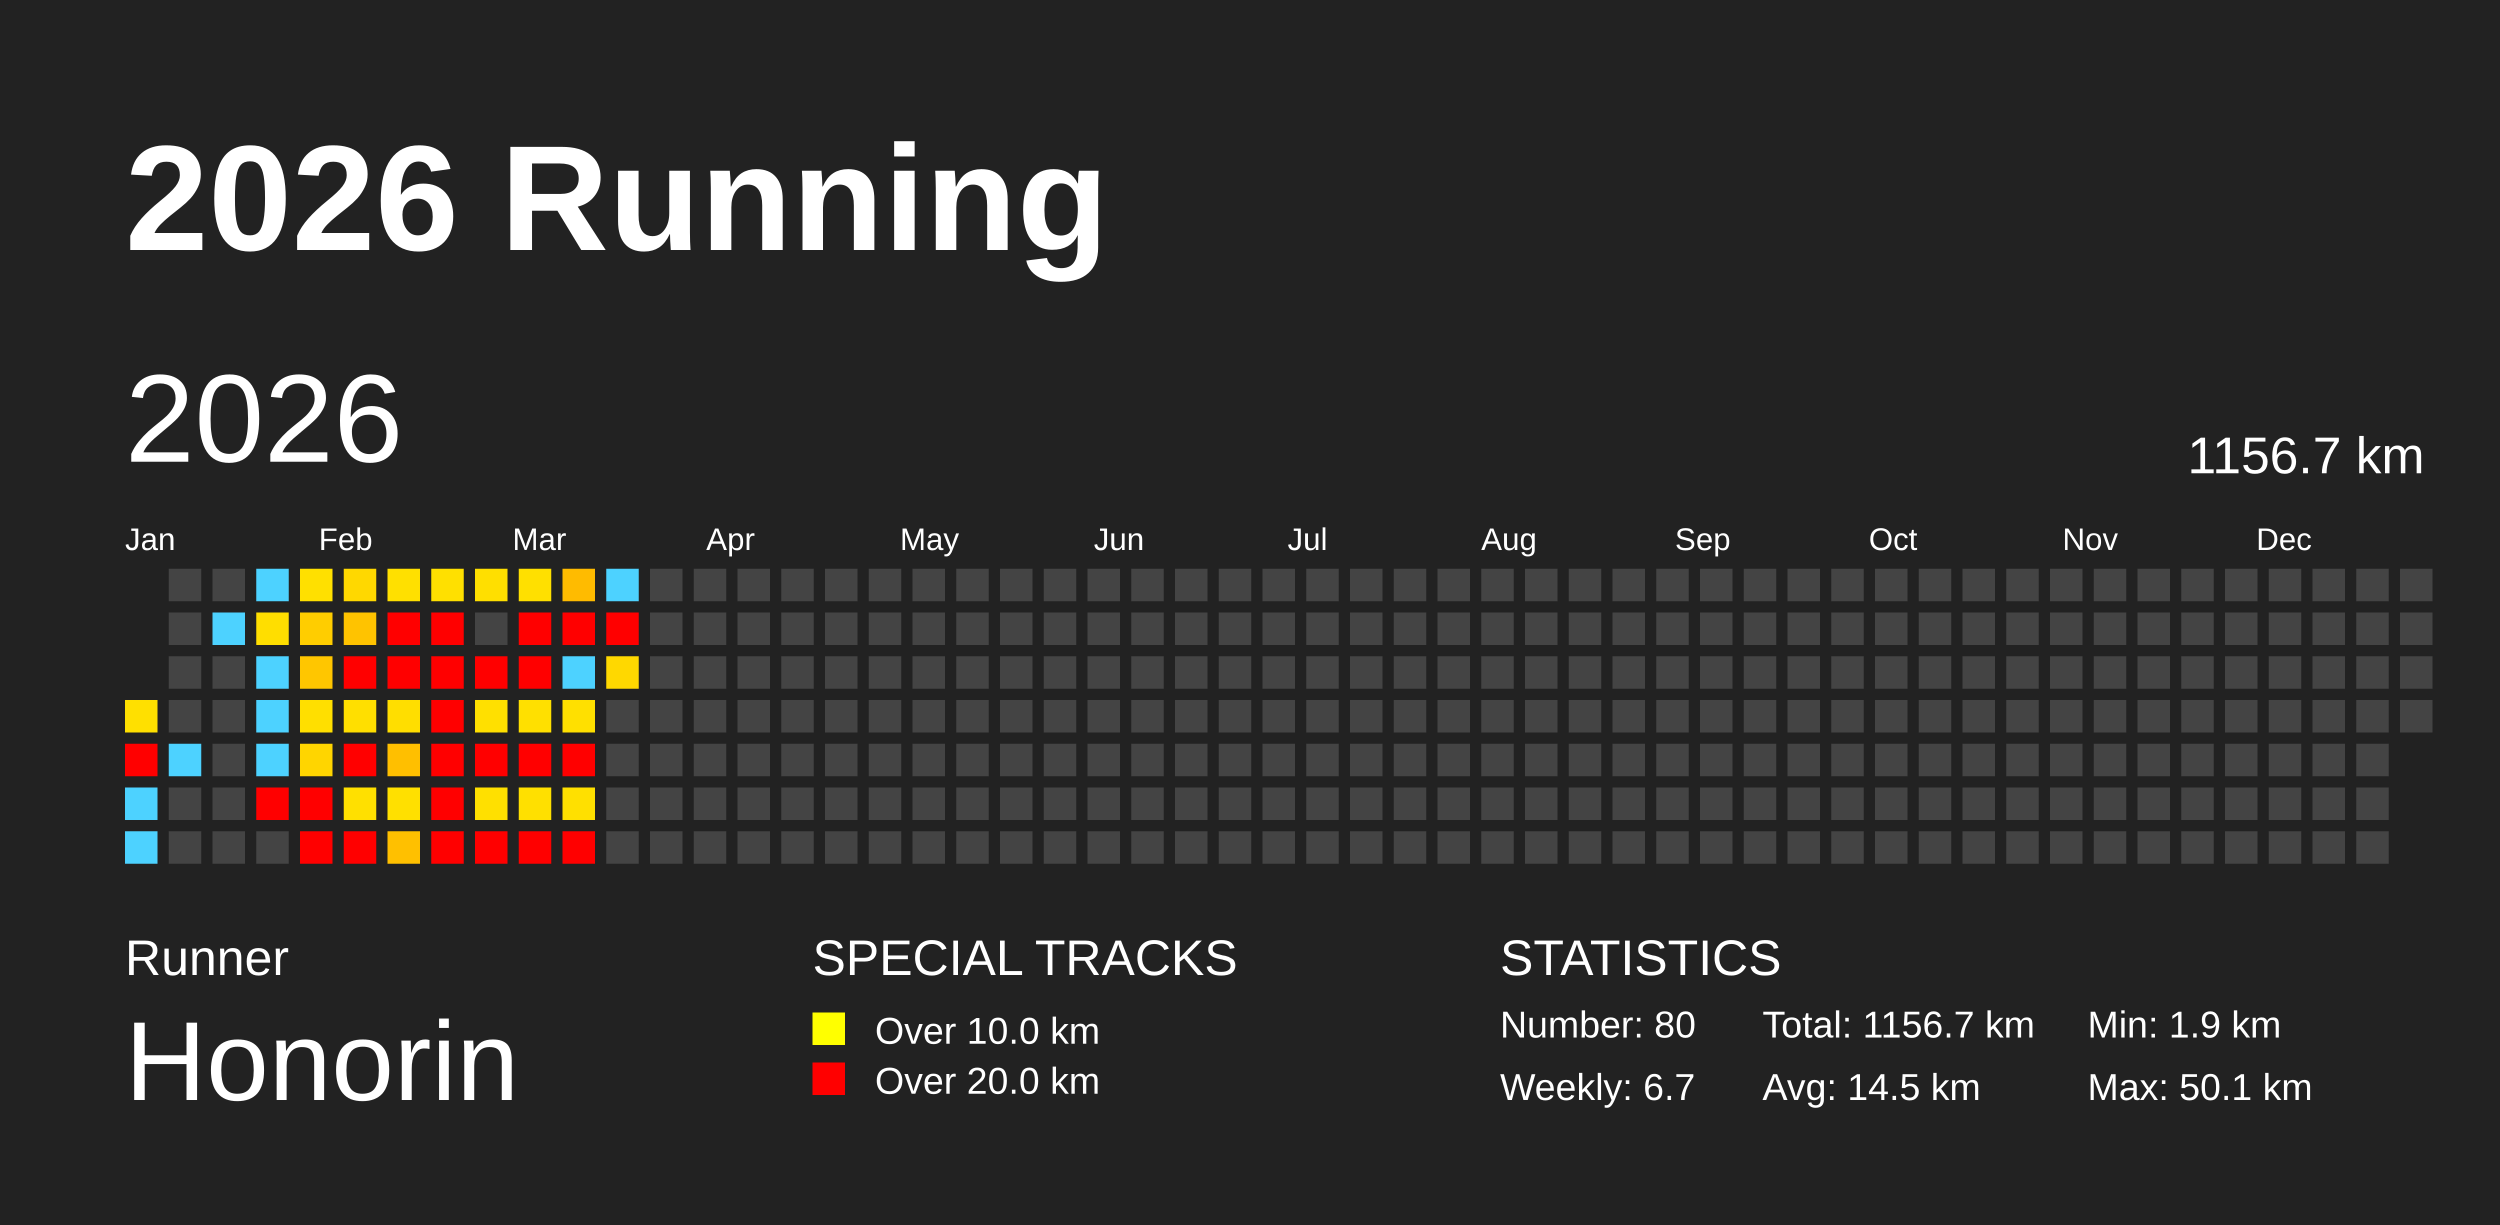
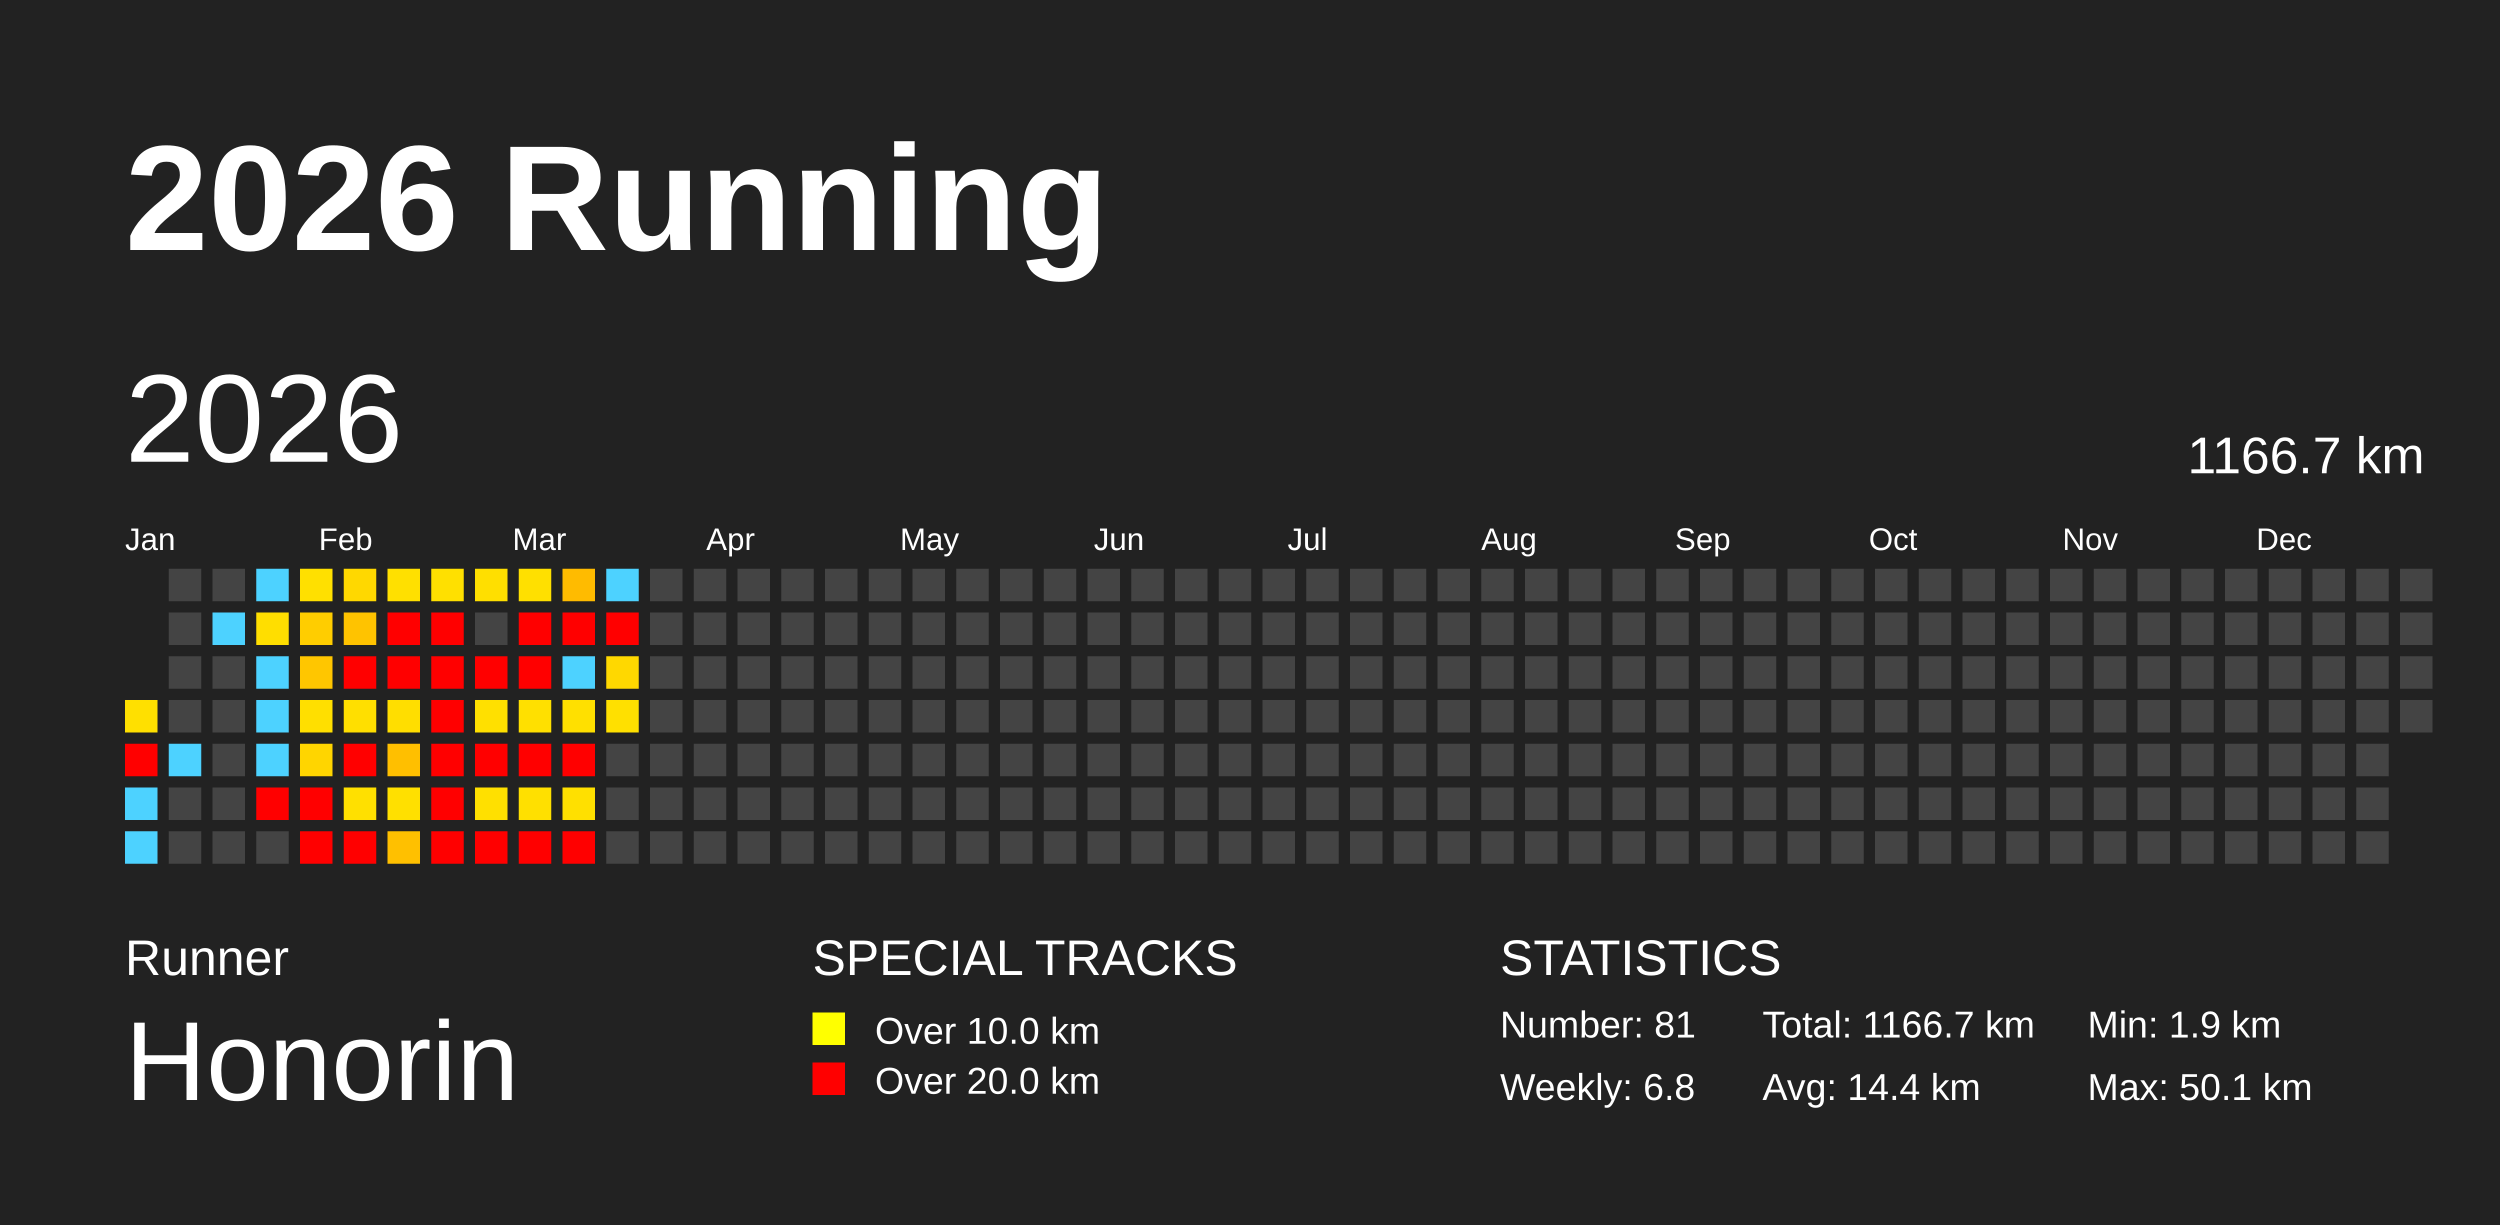
<svg xmlns="http://www.w3.org/2000/svg" baseProfile="full" height="98mm" version="1.1" viewBox="0,0,200,98" width="200mm">
  <defs />
  <rect fill="#222222" height="98" width="200" x="0" y="0" />
  <text fill="#FFFFFF" style="font-size:12px; font-family:Arial; font-weight:bold;" x="10" y="20">2026 Running</text>
  <text fill="#FFFFFF" style="font-size:4px; font-family:Arial" x="10" y="78">Runner</text>
  <text fill="#FFFFFF" style="font-size:9px; font-family:Arial" x="10" y="88">Honorin</text>
  <text fill="#FFFFFF" style="font-size:4px; font-family:Arial" x="65" y="78">SPECIAL TRACKS</text>
  <rect fill="yellow" height="2.6" width="2.6" x="65" y="81" />
  <text fill="#FFFFFF" style="font-size:3px; font-family:Arial" x="70" y="83.5">Over 10.0 km</text>
  <rect fill="red" height="2.6" width="2.6" x="65" y="85" />
  <text fill="#FFFFFF" style="font-size:3px; font-family:Arial" x="70" y="87.5">Over 20.0 km</text>
  <text fill="#FFFFFF" style="font-size:4px; font-family:Arial" x="120" y="78">STATISTICS</text>
-   <text fill="#FFFFFF" style="font-size:3px; font-family:Arial" x="120" y="83">Number: 80</text>
-   <text fill="#FFFFFF" style="font-size:3px; font-family:Arial" x="120" y="88">Weekly: 6.7</text>
-   <text fill="#FFFFFF" style="font-size:3px; font-family:Arial" x="141" y="83">Total: 1156.7 km</text>
-   <text fill="#FFFFFF" style="font-size:3px; font-family:Arial" x="141" y="88">Avg: 14.5 km</text>
+   <text fill="#FFFFFF" style="font-size:3px; font-family:Arial" x="120" y="83">Number: 81</text>
+   <text fill="#FFFFFF" style="font-size:3px; font-family:Arial" x="120" y="88">Weekly: 6.8</text>
+   <text fill="#FFFFFF" style="font-size:3px; font-family:Arial" x="141" y="83">Total: 1166.7 km</text>
+   <text fill="#FFFFFF" style="font-size:3px; font-family:Arial" x="141" y="88">Avg: 14.4 km</text>
  <text fill="#FFFFFF" style="font-size:3px; font-family:Arial" x="167" y="83">Min: 1.9 km</text>
  <text fill="#FFFFFF" style="font-size:3px; font-family:Arial" x="167" y="88">Max: 50.1 km</text>
  <text dominant-baseline="hanging" fill="#FFFFFF" style="font-size:10.0px; font-family:Arial;" x="10" y="30">2026</text>
-   <text dominant-baseline="hanging" fill="#FFFFFF" style="font-size:4.125px; font-family:Arial;" x="175" y="35">1156.7 km</text>
+   <text dominant-baseline="hanging" fill="#FFFFFF" style="font-size:4.125px; font-family:Arial;" x="175" y="35">1166.7 km</text>
  <text fill="#FFFFFF" style="font-size:2.5px; font-family:Arial" x="10.0" y="44">Jan</text>
  <text fill="#FFFFFF" style="font-size:2.5px; font-family:Arial" x="25.5" y="44">Feb</text>
  <text fill="#FFFFFF" style="font-size:2.5px; font-family:Arial" x="41.0" y="44">Mar</text>
  <text fill="#FFFFFF" style="font-size:2.5px; font-family:Arial" x="56.5" y="44">Apr</text>
  <text fill="#FFFFFF" style="font-size:2.5px; font-family:Arial" x="72.0" y="44">May</text>
  <text fill="#FFFFFF" style="font-size:2.5px; font-family:Arial" x="87.5" y="44">Jun</text>
  <text fill="#FFFFFF" style="font-size:2.5px; font-family:Arial" x="103.0" y="44">Jul</text>
  <text fill="#FFFFFF" style="font-size:2.5px; font-family:Arial" x="118.5" y="44">Aug</text>
  <text fill="#FFFFFF" style="font-size:2.5px; font-family:Arial" x="134.0" y="44">Sep</text>
  <text fill="#FFFFFF" style="font-size:2.5px; font-family:Arial" x="149.5" y="44">Oct</text>
  <text fill="#FFFFFF" style="font-size:2.5px; font-family:Arial" x="165.0" y="44">Nov</text>
  <text fill="#FFFFFF" style="font-size:2.5px; font-family:Arial" x="180.5" y="44">Dec</text>
  <rect fill="#ffe000" height="2.6" width="2.6" x="10.0" y="56.0" />
  <rect fill="red" height="2.6" width="2.6" x="10.0" y="59.5" />
  <rect fill="#4dd2ff" height="2.6" width="2.6" x="10.0" y="63.0" />
  <rect fill="#4dd2ff" height="2.6" width="2.6" x="10.0" y="66.5" />
  <rect fill="#444444" height="2.6" width="2.6" x="13.5" y="45.5" />
  <rect fill="#444444" height="2.6" width="2.6" x="13.5" y="49.0" />
  <rect fill="#444444" height="2.6" width="2.6" x="13.5" y="52.5" />
  <rect fill="#444444" height="2.6" width="2.6" x="13.5" y="56.0" />
  <rect fill="#4dd2ff" height="2.6" width="2.6" x="13.5" y="59.5" />
  <rect fill="#444444" height="2.6" width="2.6" x="13.5" y="63.0" />
  <rect fill="#444444" height="2.6" width="2.6" x="13.5" y="66.5" />
  <rect fill="#444444" height="2.6" width="2.6" x="17.0" y="45.5" />
  <rect fill="#4dd2ff" height="2.6" width="2.6" x="17.0" y="49.0" />
  <rect fill="#444444" height="2.6" width="2.6" x="17.0" y="52.5" />
  <rect fill="#444444" height="2.6" width="2.6" x="17.0" y="56.0" />
  <rect fill="#444444" height="2.6" width="2.6" x="17.0" y="59.5" />
  <rect fill="#444444" height="2.6" width="2.6" x="17.0" y="63.0" />
  <rect fill="#444444" height="2.6" width="2.6" x="17.0" y="66.5" />
  <rect fill="#4dd2ff" height="2.6" width="2.6" x="20.5" y="45.5" />
  <rect fill="#ffde00" height="2.6" width="2.6" x="20.5" y="49.0" />
  <rect fill="#4dd2ff" height="2.6" width="2.6" x="20.5" y="52.5" />
  <rect fill="#4dd2ff" height="2.6" width="2.6" x="20.5" y="56.0" />
  <rect fill="#4dd2ff" height="2.6" width="2.6" x="20.5" y="59.5" />
  <rect fill="red" height="2.6" width="2.6" x="20.5" y="63.0" />
  <rect fill="#444444" height="2.6" width="2.6" x="20.5" y="66.5" />
  <rect fill="#ffe000" height="2.6" width="2.6" x="24.0" y="45.5" />
  <rect fill="#ffcd00" height="2.6" width="2.6" x="24.0" y="49.0" />
  <rect fill="#ffc600" height="2.6" width="2.6" x="24.0" y="52.5" />
  <rect fill="#ffdf00" height="2.6" width="2.6" x="24.0" y="56.0" />
  <rect fill="#ffd500" height="2.6" width="2.6" x="24.0" y="59.5" />
  <rect fill="red" height="2.6" width="2.6" x="24.0" y="63.0" />
  <rect fill="red" height="2.6" width="2.6" x="24.0" y="66.5" />
  <rect fill="#ffd800" height="2.6" width="2.6" x="27.5" y="45.5" />
  <rect fill="#ffc300" height="2.6" width="2.6" x="27.5" y="49.0" />
  <rect fill="red" height="2.6" width="2.6" x="27.5" y="52.5" />
  <rect fill="#ffdf00" height="2.6" width="2.6" x="27.5" y="56.0" />
  <rect fill="red" height="2.6" width="2.6" x="27.5" y="59.5" />
  <rect fill="#ffe000" height="2.6" width="2.6" x="27.5" y="63.0" />
  <rect fill="red" height="2.6" width="2.6" x="27.5" y="66.5" />
  <rect fill="#ffe000" height="2.6" width="2.6" x="31.0" y="45.5" />
  <rect fill="red" height="2.6" width="2.6" x="31.0" y="49.0" />
  <rect fill="red" height="2.6" width="2.6" x="31.0" y="52.5" />
  <rect fill="#ffde00" height="2.6" width="2.6" x="31.0" y="56.0" />
  <rect fill="#ffbf00" height="2.6" width="2.6" x="31.0" y="59.5" />
  <rect fill="#ffe000" height="2.6" width="2.6" x="31.0" y="63.0" />
  <rect fill="#ffc000" height="2.6" width="2.6" x="31.0" y="66.5" />
  <rect fill="#ffe000" height="2.6" width="2.6" x="34.5" y="45.5" />
  <rect fill="red" height="2.6" width="2.6" x="34.5" y="49.0" />
  <rect fill="red" height="2.6" width="2.6" x="34.5" y="52.5" />
  <rect fill="red" height="2.6" width="2.6" x="34.5" y="56.0" />
  <rect fill="red" height="2.6" width="2.6" x="34.5" y="59.5" />
  <rect fill="red" height="2.6" width="2.6" x="34.5" y="63.0" />
  <rect fill="red" height="2.6" width="2.6" x="34.5" y="66.5" />
  <rect fill="#ffdf00" height="2.6" width="2.6" x="38.0" y="45.5" />
  <rect fill="#444444" height="2.6" width="2.6" x="38.0" y="49.0" />
  <rect fill="red" height="2.6" width="2.6" x="38.0" y="52.5" />
  <rect fill="#ffe000" height="2.6" width="2.6" x="38.0" y="56.0" />
  <rect fill="red" height="2.6" width="2.6" x="38.0" y="59.5" />
  <rect fill="#ffe000" height="2.6" width="2.6" x="38.0" y="63.0" />
  <rect fill="red" height="2.6" width="2.6" x="38.0" y="66.5" />
  <rect fill="#ffe000" height="2.6" width="2.6" x="41.5" y="45.5" />
  <rect fill="red" height="2.6" width="2.6" x="41.5" y="49.0" />
  <rect fill="red" height="2.6" width="2.6" x="41.5" y="52.5" />
  <rect fill="#ffe000" height="2.6" width="2.6" x="41.5" y="56.0" />
  <rect fill="red" height="2.6" width="2.6" x="41.5" y="59.5" />
  <rect fill="#ffe000" height="2.6" width="2.6" x="41.5" y="63.0" />
  <rect fill="red" height="2.6" width="2.6" x="41.5" y="66.5" />
  <rect fill="#ffbb00" height="2.6" width="2.6" x="45.0" y="45.5" />
  <rect fill="red" height="2.6" width="2.6" x="45.0" y="49.0" />
  <rect fill="#4dd2ff" height="2.6" width="2.6" x="45.0" y="52.5" />
  <rect fill="#ffe000" height="2.6" width="2.6" x="45.0" y="56.0" />
  <rect fill="red" height="2.6" width="2.6" x="45.0" y="59.5" />
  <rect fill="#ffe000" height="2.6" width="2.6" x="45.0" y="63.0" />
  <rect fill="red" height="2.6" width="2.6" x="45.0" y="66.5" />
  <rect fill="#4dd2ff" height="2.6" width="2.6" x="48.5" y="45.5" />
  <rect fill="red" height="2.6" width="2.6" x="48.5" y="49.0" />
  <rect fill="#ffd800" height="2.6" width="2.6" x="48.5" y="52.5" />
-   <rect fill="#444444" height="2.6" width="2.6" x="48.5" y="56.0" />
+   <rect fill="#ffe000" height="2.6" width="2.6" x="48.5" y="56.0" />
  <rect fill="#444444" height="2.6" width="2.6" x="48.5" y="59.5" />
  <rect fill="#444444" height="2.6" width="2.6" x="48.5" y="63.0" />
  <rect fill="#444444" height="2.6" width="2.6" x="48.5" y="66.5" />
  <rect fill="#444444" height="2.6" width="2.6" x="52.0" y="45.5" />
  <rect fill="#444444" height="2.6" width="2.6" x="52.0" y="49.0" />
  <rect fill="#444444" height="2.6" width="2.6" x="52.0" y="52.5" />
  <rect fill="#444444" height="2.6" width="2.6" x="52.0" y="56.0" />
  <rect fill="#444444" height="2.6" width="2.6" x="52.0" y="59.5" />
  <rect fill="#444444" height="2.6" width="2.6" x="52.0" y="63.0" />
  <rect fill="#444444" height="2.6" width="2.6" x="52.0" y="66.5" />
  <rect fill="#444444" height="2.6" width="2.6" x="55.5" y="45.5" />
  <rect fill="#444444" height="2.6" width="2.6" x="55.5" y="49.0" />
  <rect fill="#444444" height="2.6" width="2.6" x="55.5" y="52.5" />
  <rect fill="#444444" height="2.6" width="2.6" x="55.5" y="56.0" />
  <rect fill="#444444" height="2.6" width="2.6" x="55.5" y="59.5" />
  <rect fill="#444444" height="2.6" width="2.6" x="55.5" y="63.0" />
  <rect fill="#444444" height="2.6" width="2.6" x="55.5" y="66.5" />
  <rect fill="#444444" height="2.6" width="2.6" x="59.0" y="45.5" />
  <rect fill="#444444" height="2.6" width="2.6" x="59.0" y="49.0" />
  <rect fill="#444444" height="2.6" width="2.6" x="59.0" y="52.5" />
  <rect fill="#444444" height="2.6" width="2.6" x="59.0" y="56.0" />
  <rect fill="#444444" height="2.6" width="2.6" x="59.0" y="59.5" />
  <rect fill="#444444" height="2.6" width="2.6" x="59.0" y="63.0" />
  <rect fill="#444444" height="2.6" width="2.6" x="59.0" y="66.5" />
  <rect fill="#444444" height="2.6" width="2.6" x="62.5" y="45.5" />
  <rect fill="#444444" height="2.6" width="2.6" x="62.5" y="49.0" />
  <rect fill="#444444" height="2.6" width="2.6" x="62.5" y="52.5" />
  <rect fill="#444444" height="2.6" width="2.6" x="62.5" y="56.0" />
  <rect fill="#444444" height="2.6" width="2.6" x="62.5" y="59.5" />
  <rect fill="#444444" height="2.6" width="2.6" x="62.5" y="63.0" />
  <rect fill="#444444" height="2.6" width="2.6" x="62.5" y="66.5" />
  <rect fill="#444444" height="2.6" width="2.6" x="66.0" y="45.5" />
  <rect fill="#444444" height="2.6" width="2.6" x="66.0" y="49.0" />
  <rect fill="#444444" height="2.6" width="2.6" x="66.0" y="52.5" />
  <rect fill="#444444" height="2.6" width="2.6" x="66.0" y="56.0" />
  <rect fill="#444444" height="2.6" width="2.6" x="66.0" y="59.5" />
  <rect fill="#444444" height="2.6" width="2.6" x="66.0" y="63.0" />
  <rect fill="#444444" height="2.6" width="2.6" x="66.0" y="66.5" />
  <rect fill="#444444" height="2.6" width="2.6" x="69.5" y="45.5" />
  <rect fill="#444444" height="2.6" width="2.6" x="69.5" y="49.0" />
  <rect fill="#444444" height="2.6" width="2.6" x="69.5" y="52.5" />
  <rect fill="#444444" height="2.6" width="2.6" x="69.5" y="56.0" />
  <rect fill="#444444" height="2.6" width="2.6" x="69.5" y="59.5" />
  <rect fill="#444444" height="2.6" width="2.6" x="69.5" y="63.0" />
  <rect fill="#444444" height="2.6" width="2.6" x="69.5" y="66.5" />
  <rect fill="#444444" height="2.6" width="2.6" x="73.0" y="45.5" />
  <rect fill="#444444" height="2.6" width="2.6" x="73.0" y="49.0" />
  <rect fill="#444444" height="2.6" width="2.6" x="73.0" y="52.5" />
  <rect fill="#444444" height="2.6" width="2.6" x="73.0" y="56.0" />
  <rect fill="#444444" height="2.6" width="2.6" x="73.0" y="59.5" />
  <rect fill="#444444" height="2.6" width="2.6" x="73.0" y="63.0" />
  <rect fill="#444444" height="2.6" width="2.6" x="73.0" y="66.5" />
  <rect fill="#444444" height="2.6" width="2.6" x="76.5" y="45.5" />
  <rect fill="#444444" height="2.6" width="2.6" x="76.5" y="49.0" />
  <rect fill="#444444" height="2.6" width="2.6" x="76.5" y="52.5" />
  <rect fill="#444444" height="2.6" width="2.6" x="76.5" y="56.0" />
  <rect fill="#444444" height="2.6" width="2.6" x="76.5" y="59.5" />
  <rect fill="#444444" height="2.6" width="2.6" x="76.5" y="63.0" />
  <rect fill="#444444" height="2.6" width="2.6" x="76.5" y="66.5" />
  <rect fill="#444444" height="2.6" width="2.6" x="80.0" y="45.5" />
  <rect fill="#444444" height="2.6" width="2.6" x="80.0" y="49.0" />
  <rect fill="#444444" height="2.6" width="2.6" x="80.0" y="52.5" />
  <rect fill="#444444" height="2.6" width="2.6" x="80.0" y="56.0" />
  <rect fill="#444444" height="2.6" width="2.6" x="80.0" y="59.5" />
  <rect fill="#444444" height="2.6" width="2.6" x="80.0" y="63.0" />
  <rect fill="#444444" height="2.6" width="2.6" x="80.0" y="66.5" />
  <rect fill="#444444" height="2.6" width="2.6" x="83.5" y="45.5" />
  <rect fill="#444444" height="2.6" width="2.6" x="83.5" y="49.0" />
  <rect fill="#444444" height="2.6" width="2.6" x="83.5" y="52.5" />
  <rect fill="#444444" height="2.6" width="2.6" x="83.5" y="56.0" />
  <rect fill="#444444" height="2.6" width="2.6" x="83.5" y="59.5" />
  <rect fill="#444444" height="2.6" width="2.6" x="83.5" y="63.0" />
  <rect fill="#444444" height="2.6" width="2.6" x="83.5" y="66.5" />
  <rect fill="#444444" height="2.6" width="2.6" x="87.0" y="45.5" />
  <rect fill="#444444" height="2.6" width="2.6" x="87.0" y="49.0" />
  <rect fill="#444444" height="2.6" width="2.6" x="87.0" y="52.5" />
  <rect fill="#444444" height="2.6" width="2.6" x="87.0" y="56.0" />
  <rect fill="#444444" height="2.6" width="2.6" x="87.0" y="59.5" />
  <rect fill="#444444" height="2.6" width="2.6" x="87.0" y="63.0" />
  <rect fill="#444444" height="2.6" width="2.6" x="87.0" y="66.5" />
  <rect fill="#444444" height="2.6" width="2.6" x="90.5" y="45.5" />
  <rect fill="#444444" height="2.6" width="2.6" x="90.5" y="49.0" />
  <rect fill="#444444" height="2.6" width="2.6" x="90.5" y="52.5" />
  <rect fill="#444444" height="2.6" width="2.6" x="90.5" y="56.0" />
  <rect fill="#444444" height="2.6" width="2.6" x="90.5" y="59.5" />
  <rect fill="#444444" height="2.6" width="2.6" x="90.5" y="63.0" />
  <rect fill="#444444" height="2.6" width="2.6" x="90.5" y="66.5" />
  <rect fill="#444444" height="2.6" width="2.6" x="94.0" y="45.5" />
  <rect fill="#444444" height="2.6" width="2.6" x="94.0" y="49.0" />
  <rect fill="#444444" height="2.6" width="2.6" x="94.0" y="52.5" />
  <rect fill="#444444" height="2.6" width="2.6" x="94.0" y="56.0" />
  <rect fill="#444444" height="2.6" width="2.6" x="94.0" y="59.5" />
  <rect fill="#444444" height="2.6" width="2.6" x="94.0" y="63.0" />
  <rect fill="#444444" height="2.6" width="2.6" x="94.0" y="66.5" />
  <rect fill="#444444" height="2.6" width="2.6" x="97.5" y="45.5" />
  <rect fill="#444444" height="2.6" width="2.6" x="97.5" y="49.0" />
  <rect fill="#444444" height="2.6" width="2.6" x="97.5" y="52.5" />
  <rect fill="#444444" height="2.6" width="2.6" x="97.5" y="56.0" />
  <rect fill="#444444" height="2.6" width="2.6" x="97.5" y="59.5" />
  <rect fill="#444444" height="2.6" width="2.6" x="97.5" y="63.0" />
  <rect fill="#444444" height="2.6" width="2.6" x="97.5" y="66.5" />
  <rect fill="#444444" height="2.6" width="2.6" x="101.0" y="45.5" />
  <rect fill="#444444" height="2.6" width="2.6" x="101.0" y="49.0" />
  <rect fill="#444444" height="2.6" width="2.6" x="101.0" y="52.5" />
  <rect fill="#444444" height="2.6" width="2.6" x="101.0" y="56.0" />
  <rect fill="#444444" height="2.6" width="2.6" x="101.0" y="59.5" />
  <rect fill="#444444" height="2.6" width="2.6" x="101.0" y="63.0" />
  <rect fill="#444444" height="2.6" width="2.6" x="101.0" y="66.5" />
  <rect fill="#444444" height="2.6" width="2.6" x="104.5" y="45.5" />
  <rect fill="#444444" height="2.6" width="2.6" x="104.5" y="49.0" />
  <rect fill="#444444" height="2.6" width="2.6" x="104.5" y="52.5" />
  <rect fill="#444444" height="2.6" width="2.6" x="104.5" y="56.0" />
  <rect fill="#444444" height="2.6" width="2.6" x="104.5" y="59.5" />
  <rect fill="#444444" height="2.6" width="2.6" x="104.5" y="63.0" />
  <rect fill="#444444" height="2.6" width="2.6" x="104.5" y="66.5" />
  <rect fill="#444444" height="2.6" width="2.6" x="108.0" y="45.5" />
  <rect fill="#444444" height="2.6" width="2.6" x="108.0" y="49.0" />
  <rect fill="#444444" height="2.6" width="2.6" x="108.0" y="52.5" />
  <rect fill="#444444" height="2.6" width="2.6" x="108.0" y="56.0" />
  <rect fill="#444444" height="2.6" width="2.6" x="108.0" y="59.5" />
  <rect fill="#444444" height="2.6" width="2.6" x="108.0" y="63.0" />
  <rect fill="#444444" height="2.6" width="2.6" x="108.0" y="66.5" />
  <rect fill="#444444" height="2.6" width="2.6" x="111.5" y="45.5" />
  <rect fill="#444444" height="2.6" width="2.6" x="111.5" y="49.0" />
  <rect fill="#444444" height="2.6" width="2.6" x="111.5" y="52.5" />
  <rect fill="#444444" height="2.6" width="2.6" x="111.5" y="56.0" />
  <rect fill="#444444" height="2.6" width="2.6" x="111.5" y="59.5" />
  <rect fill="#444444" height="2.6" width="2.6" x="111.5" y="63.0" />
  <rect fill="#444444" height="2.6" width="2.6" x="111.5" y="66.5" />
  <rect fill="#444444" height="2.6" width="2.6" x="115.0" y="45.5" />
  <rect fill="#444444" height="2.6" width="2.6" x="115.0" y="49.0" />
  <rect fill="#444444" height="2.6" width="2.6" x="115.0" y="52.5" />
  <rect fill="#444444" height="2.6" width="2.6" x="115.0" y="56.0" />
  <rect fill="#444444" height="2.6" width="2.6" x="115.0" y="59.5" />
  <rect fill="#444444" height="2.6" width="2.6" x="115.0" y="63.0" />
  <rect fill="#444444" height="2.6" width="2.6" x="115.0" y="66.5" />
  <rect fill="#444444" height="2.6" width="2.6" x="118.5" y="45.5" />
  <rect fill="#444444" height="2.6" width="2.6" x="118.5" y="49.0" />
  <rect fill="#444444" height="2.6" width="2.6" x="118.5" y="52.5" />
  <rect fill="#444444" height="2.6" width="2.6" x="118.5" y="56.0" />
  <rect fill="#444444" height="2.6" width="2.6" x="118.5" y="59.5" />
  <rect fill="#444444" height="2.6" width="2.6" x="118.5" y="63.0" />
  <rect fill="#444444" height="2.6" width="2.6" x="118.5" y="66.5" />
  <rect fill="#444444" height="2.6" width="2.6" x="122.0" y="45.5" />
  <rect fill="#444444" height="2.6" width="2.6" x="122.0" y="49.0" />
  <rect fill="#444444" height="2.6" width="2.6" x="122.0" y="52.5" />
  <rect fill="#444444" height="2.6" width="2.6" x="122.0" y="56.0" />
  <rect fill="#444444" height="2.6" width="2.6" x="122.0" y="59.5" />
  <rect fill="#444444" height="2.6" width="2.6" x="122.0" y="63.0" />
  <rect fill="#444444" height="2.6" width="2.6" x="122.0" y="66.5" />
  <rect fill="#444444" height="2.6" width="2.6" x="125.5" y="45.5" />
  <rect fill="#444444" height="2.6" width="2.6" x="125.5" y="49.0" />
  <rect fill="#444444" height="2.6" width="2.6" x="125.5" y="52.5" />
  <rect fill="#444444" height="2.6" width="2.6" x="125.5" y="56.0" />
  <rect fill="#444444" height="2.6" width="2.6" x="125.5" y="59.5" />
  <rect fill="#444444" height="2.6" width="2.6" x="125.5" y="63.0" />
  <rect fill="#444444" height="2.6" width="2.6" x="125.5" y="66.5" />
  <rect fill="#444444" height="2.6" width="2.6" x="129.0" y="45.5" />
  <rect fill="#444444" height="2.6" width="2.6" x="129.0" y="49.0" />
  <rect fill="#444444" height="2.6" width="2.6" x="129.0" y="52.5" />
  <rect fill="#444444" height="2.6" width="2.6" x="129.0" y="56.0" />
  <rect fill="#444444" height="2.6" width="2.6" x="129.0" y="59.5" />
  <rect fill="#444444" height="2.6" width="2.6" x="129.0" y="63.0" />
  <rect fill="#444444" height="2.6" width="2.6" x="129.0" y="66.5" />
  <rect fill="#444444" height="2.6" width="2.6" x="132.5" y="45.5" />
  <rect fill="#444444" height="2.6" width="2.6" x="132.5" y="49.0" />
  <rect fill="#444444" height="2.6" width="2.6" x="132.5" y="52.5" />
  <rect fill="#444444" height="2.6" width="2.6" x="132.5" y="56.0" />
  <rect fill="#444444" height="2.6" width="2.6" x="132.5" y="59.5" />
  <rect fill="#444444" height="2.6" width="2.6" x="132.5" y="63.0" />
  <rect fill="#444444" height="2.6" width="2.6" x="132.5" y="66.5" />
  <rect fill="#444444" height="2.6" width="2.6" x="136.0" y="45.5" />
  <rect fill="#444444" height="2.6" width="2.6" x="136.0" y="49.0" />
  <rect fill="#444444" height="2.6" width="2.6" x="136.0" y="52.5" />
  <rect fill="#444444" height="2.6" width="2.6" x="136.0" y="56.0" />
  <rect fill="#444444" height="2.6" width="2.6" x="136.0" y="59.5" />
  <rect fill="#444444" height="2.6" width="2.6" x="136.0" y="63.0" />
  <rect fill="#444444" height="2.6" width="2.6" x="136.0" y="66.5" />
  <rect fill="#444444" height="2.6" width="2.6" x="139.5" y="45.5" />
  <rect fill="#444444" height="2.6" width="2.6" x="139.5" y="49.0" />
  <rect fill="#444444" height="2.6" width="2.6" x="139.5" y="52.5" />
  <rect fill="#444444" height="2.6" width="2.6" x="139.5" y="56.0" />
  <rect fill="#444444" height="2.6" width="2.6" x="139.5" y="59.5" />
  <rect fill="#444444" height="2.6" width="2.6" x="139.5" y="63.0" />
  <rect fill="#444444" height="2.6" width="2.6" x="139.5" y="66.5" />
  <rect fill="#444444" height="2.6" width="2.6" x="143.0" y="45.5" />
  <rect fill="#444444" height="2.6" width="2.6" x="143.0" y="49.0" />
  <rect fill="#444444" height="2.6" width="2.6" x="143.0" y="52.5" />
  <rect fill="#444444" height="2.6" width="2.6" x="143.0" y="56.0" />
  <rect fill="#444444" height="2.6" width="2.6" x="143.0" y="59.5" />
  <rect fill="#444444" height="2.6" width="2.6" x="143.0" y="63.0" />
  <rect fill="#444444" height="2.6" width="2.6" x="143.0" y="66.5" />
  <rect fill="#444444" height="2.6" width="2.6" x="146.5" y="45.5" />
  <rect fill="#444444" height="2.6" width="2.6" x="146.5" y="49.0" />
  <rect fill="#444444" height="2.6" width="2.6" x="146.5" y="52.5" />
  <rect fill="#444444" height="2.6" width="2.6" x="146.5" y="56.0" />
  <rect fill="#444444" height="2.6" width="2.6" x="146.5" y="59.5" />
  <rect fill="#444444" height="2.6" width="2.6" x="146.5" y="63.0" />
  <rect fill="#444444" height="2.6" width="2.6" x="146.5" y="66.5" />
  <rect fill="#444444" height="2.6" width="2.6" x="150.0" y="45.5" />
  <rect fill="#444444" height="2.6" width="2.6" x="150.0" y="49.0" />
  <rect fill="#444444" height="2.6" width="2.6" x="150.0" y="52.5" />
  <rect fill="#444444" height="2.6" width="2.6" x="150.0" y="56.0" />
  <rect fill="#444444" height="2.6" width="2.6" x="150.0" y="59.5" />
  <rect fill="#444444" height="2.6" width="2.6" x="150.0" y="63.0" />
  <rect fill="#444444" height="2.6" width="2.6" x="150.0" y="66.5" />
  <rect fill="#444444" height="2.6" width="2.6" x="153.5" y="45.5" />
  <rect fill="#444444" height="2.6" width="2.6" x="153.5" y="49.0" />
  <rect fill="#444444" height="2.6" width="2.6" x="153.5" y="52.5" />
  <rect fill="#444444" height="2.6" width="2.6" x="153.5" y="56.0" />
  <rect fill="#444444" height="2.6" width="2.6" x="153.5" y="59.5" />
  <rect fill="#444444" height="2.6" width="2.6" x="153.5" y="63.0" />
  <rect fill="#444444" height="2.6" width="2.6" x="153.5" y="66.5" />
  <rect fill="#444444" height="2.6" width="2.6" x="157.0" y="45.5" />
  <rect fill="#444444" height="2.6" width="2.6" x="157.0" y="49.0" />
  <rect fill="#444444" height="2.6" width="2.6" x="157.0" y="52.5" />
  <rect fill="#444444" height="2.6" width="2.6" x="157.0" y="56.0" />
  <rect fill="#444444" height="2.6" width="2.6" x="157.0" y="59.5" />
  <rect fill="#444444" height="2.6" width="2.6" x="157.0" y="63.0" />
  <rect fill="#444444" height="2.6" width="2.6" x="157.0" y="66.5" />
  <rect fill="#444444" height="2.6" width="2.6" x="160.5" y="45.5" />
  <rect fill="#444444" height="2.6" width="2.6" x="160.5" y="49.0" />
  <rect fill="#444444" height="2.6" width="2.6" x="160.5" y="52.5" />
  <rect fill="#444444" height="2.6" width="2.6" x="160.5" y="56.0" />
  <rect fill="#444444" height="2.6" width="2.6" x="160.5" y="59.5" />
  <rect fill="#444444" height="2.6" width="2.6" x="160.5" y="63.0" />
  <rect fill="#444444" height="2.6" width="2.6" x="160.5" y="66.5" />
  <rect fill="#444444" height="2.6" width="2.6" x="164.0" y="45.5" />
  <rect fill="#444444" height="2.6" width="2.6" x="164.0" y="49.0" />
  <rect fill="#444444" height="2.6" width="2.6" x="164.0" y="52.5" />
  <rect fill="#444444" height="2.6" width="2.6" x="164.0" y="56.0" />
  <rect fill="#444444" height="2.6" width="2.6" x="164.0" y="59.5" />
  <rect fill="#444444" height="2.6" width="2.6" x="164.0" y="63.0" />
  <rect fill="#444444" height="2.6" width="2.6" x="164.0" y="66.5" />
  <rect fill="#444444" height="2.6" width="2.6" x="167.5" y="45.5" />
  <rect fill="#444444" height="2.6" width="2.6" x="167.5" y="49.0" />
  <rect fill="#444444" height="2.6" width="2.6" x="167.5" y="52.5" />
  <rect fill="#444444" height="2.6" width="2.6" x="167.5" y="56.0" />
  <rect fill="#444444" height="2.6" width="2.6" x="167.5" y="59.5" />
  <rect fill="#444444" height="2.6" width="2.6" x="167.5" y="63.0" />
  <rect fill="#444444" height="2.6" width="2.6" x="167.5" y="66.5" />
  <rect fill="#444444" height="2.6" width="2.6" x="171.0" y="45.5" />
  <rect fill="#444444" height="2.6" width="2.6" x="171.0" y="49.0" />
  <rect fill="#444444" height="2.6" width="2.6" x="171.0" y="52.5" />
  <rect fill="#444444" height="2.6" width="2.6" x="171.0" y="56.0" />
  <rect fill="#444444" height="2.6" width="2.6" x="171.0" y="59.5" />
  <rect fill="#444444" height="2.6" width="2.6" x="171.0" y="63.0" />
  <rect fill="#444444" height="2.6" width="2.6" x="171.0" y="66.5" />
  <rect fill="#444444" height="2.6" width="2.6" x="174.5" y="45.5" />
  <rect fill="#444444" height="2.6" width="2.6" x="174.5" y="49.0" />
  <rect fill="#444444" height="2.6" width="2.6" x="174.5" y="52.5" />
  <rect fill="#444444" height="2.6" width="2.6" x="174.5" y="56.0" />
  <rect fill="#444444" height="2.6" width="2.6" x="174.5" y="59.5" />
  <rect fill="#444444" height="2.6" width="2.6" x="174.5" y="63.0" />
  <rect fill="#444444" height="2.6" width="2.6" x="174.5" y="66.5" />
  <rect fill="#444444" height="2.6" width="2.6" x="178.0" y="45.5" />
  <rect fill="#444444" height="2.6" width="2.6" x="178.0" y="49.0" />
  <rect fill="#444444" height="2.6" width="2.6" x="178.0" y="52.5" />
  <rect fill="#444444" height="2.6" width="2.6" x="178.0" y="56.0" />
  <rect fill="#444444" height="2.6" width="2.6" x="178.0" y="59.5" />
  <rect fill="#444444" height="2.6" width="2.6" x="178.0" y="63.0" />
  <rect fill="#444444" height="2.6" width="2.6" x="178.0" y="66.5" />
  <rect fill="#444444" height="2.6" width="2.6" x="181.5" y="45.5" />
  <rect fill="#444444" height="2.6" width="2.6" x="181.5" y="49.0" />
  <rect fill="#444444" height="2.6" width="2.6" x="181.5" y="52.5" />
  <rect fill="#444444" height="2.6" width="2.6" x="181.5" y="56.0" />
  <rect fill="#444444" height="2.6" width="2.6" x="181.5" y="59.5" />
  <rect fill="#444444" height="2.6" width="2.6" x="181.5" y="63.0" />
  <rect fill="#444444" height="2.6" width="2.6" x="181.5" y="66.5" />
  <rect fill="#444444" height="2.6" width="2.6" x="185.0" y="45.5" />
  <rect fill="#444444" height="2.6" width="2.6" x="185.0" y="49.0" />
  <rect fill="#444444" height="2.6" width="2.6" x="185.0" y="52.5" />
  <rect fill="#444444" height="2.6" width="2.6" x="185.0" y="56.0" />
  <rect fill="#444444" height="2.6" width="2.6" x="185.0" y="59.5" />
  <rect fill="#444444" height="2.6" width="2.6" x="185.0" y="63.0" />
  <rect fill="#444444" height="2.6" width="2.6" x="185.0" y="66.5" />
  <rect fill="#444444" height="2.6" width="2.6" x="188.5" y="45.5" />
  <rect fill="#444444" height="2.6" width="2.6" x="188.5" y="49.0" />
  <rect fill="#444444" height="2.6" width="2.6" x="188.5" y="52.5" />
  <rect fill="#444444" height="2.6" width="2.6" x="188.5" y="56.0" />
  <rect fill="#444444" height="2.6" width="2.6" x="188.5" y="59.5" />
  <rect fill="#444444" height="2.6" width="2.6" x="188.5" y="63.0" />
  <rect fill="#444444" height="2.6" width="2.6" x="188.5" y="66.5" />
  <rect fill="#444444" height="2.6" width="2.6" x="192.0" y="45.5" />
  <rect fill="#444444" height="2.6" width="2.6" x="192.0" y="49.0" />
  <rect fill="#444444" height="2.6" width="2.6" x="192.0" y="52.5" />
  <rect fill="#444444" height="2.6" width="2.6" x="192.0" y="56.0" />
</svg>
